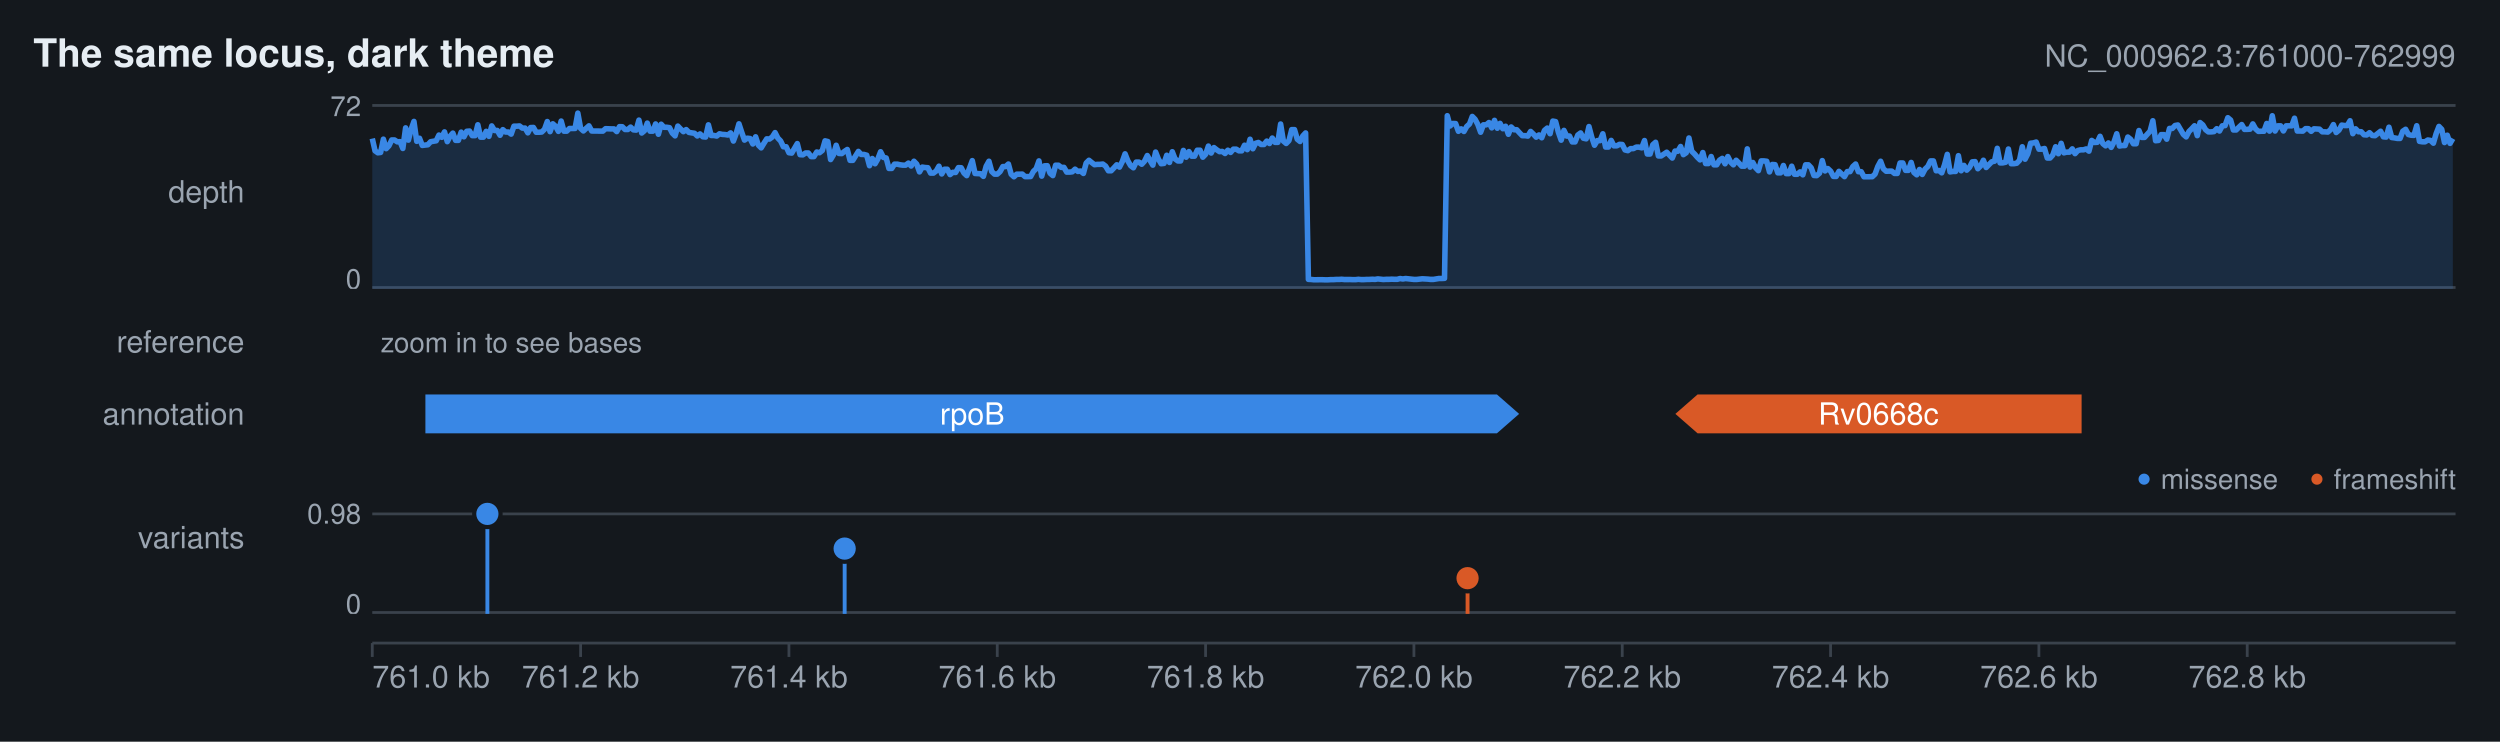
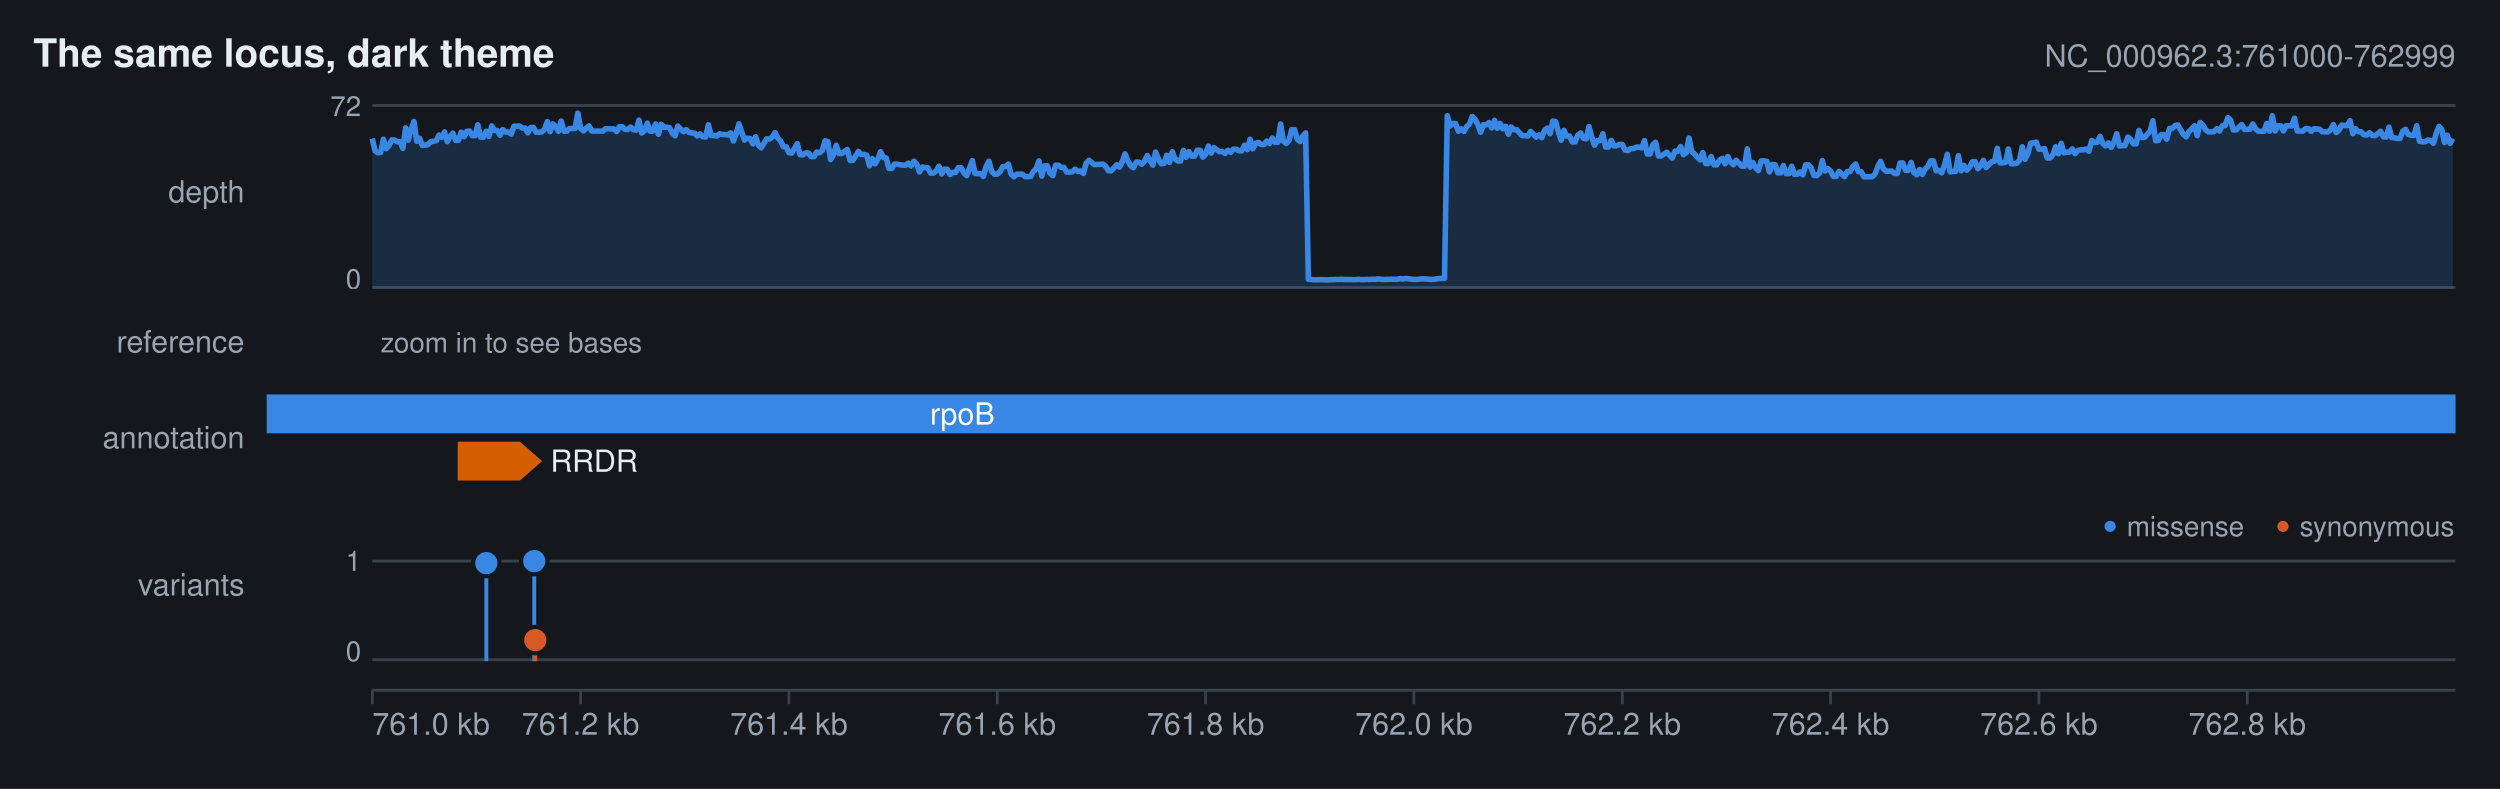
- <svg xmlns="http://www.w3.org/2000/svg" width="900" height="267" viewBox="0 0 900 267" font-family="Helvetica, Arial, sans-serif">
+ <svg xmlns="http://www.w3.org/2000/svg" width="900" height="284" viewBox="0 0 900 284" font-family="Helvetica, Arial, sans-serif">
  <defs>
    <clipPath id="karyon-clip-0">
      <rect x="96" y="34" width="788" height="70" />
    </clipPath>
    <clipPath id="karyon-clip-1">
      <rect x="96" y="114" width="788" height="18" />
    </clipPath>
    <clipPath id="karyon-clip-2">
-       <rect x="96" y="142" width="788" height="14" />
+       <rect x="96" y="142" width="788" height="31" />
    </clipPath>
    <clipPath id="karyon-clip-3">
-       <rect x="96" y="166" width="788" height="55" />
+       <rect x="96" y="183" width="788" height="55" />
    </clipPath>
    <clipPath id="karyon-clip-4">
-       <rect x="96" y="231" width="788" height="26" />
+       <rect x="96" y="248" width="788" height="26" />
    </clipPath>
  </defs>
-   <rect x="0" y="0" width="900" height="267" fill="#14181d" />
+   <rect x="0" y="0" width="900" height="284" fill="#14181d" />
  <text x="12" y="24" fill="#e6edf3" font-size="14" text-anchor="start" font-weight="bold">The same locus, dark theme</text>
  <text x="884" y="24" fill="#9aa4b0" font-size="11" text-anchor="end">NC_000962.3:761000-762999</text>
  <text x="88" y="72.85" fill="#9aa4b0" font-size="11" text-anchor="end">depth</text>
  <g clip-path="url(#karyon-clip-0)">
    <line x1="134.02" y1="103.5" x2="884" y2="103.5" stroke="#3a424c" stroke-width="1" />
    <path d="M134.02 104 L134.02 49.885 L135.02 54.281 L136.02 55.008 L137.02 54.881 L138.02 50.105 L139.02 53.521 L140.02 52.478 L141.02 50.392 L142.02 50.392 L143.02 51.059 L144.02 50.997 L145.02 53.439 L146.02 46.04 L147.02 50.441 L148.02 46.529 L149.02 43.717 L150.02 50.873 L151.02 49.777 L152.02 52.35 L153.02 52.233 L154.02 52.116 L155.02 51.025 L156.02 50.852 L157.02 50.682 L158.02 48.624 L159.02 49.431 L160.02 47.487 L161.02 50.993 L162.02 49.052 L163.02 47.924 L164.02 50.52 L165.02 50.52 L166.02 47.566 L167.02 49.251 L168.02 47.271 L169.02 47.175 L170.02 48.821 L171.02 48.821 L172.02 44.925 L173.02 49.379 L174.02 49.379 L175.02 47.29 L176.02 49.083 L177.02 45.333 L178.02 46.971 L179.02 46.971 L180.02 48.693 L181.02 46.678 L182.02 47.525 L183.02 47.525 L184.02 48.276 L185.02 45.43 L186.02 45.43 L187.02 45.339 L188.02 46.113 L189.02 46.113 L190.02 47.816 L191.02 45.932 L192.02 45.884 L193.02 47.607 L194.02 47.607 L195.02 47.525 L196.02 46.552 L197.02 43.766 L198.02 47.386 L199.02 44.576 L200.02 45.467 L201.02 47.289 L202.02 43.585 L203.02 47.215 L204.02 47.215 L205.02 46.253 L206.02 46.253 L207.02 46.242 L208.02 40.726 L209.02 46.219 L210.02 47.134 L211.02 46.217 L212.02 45.308 L213.02 47.153 L214.02 47.168 L215.02 47.168 L216.02 47.203 L217.02 47.203 L218.02 46.322 L219.02 46.366 L220.02 46.405 L221.02 46.405 L222.02 47.364 L223.02 45.593 L224.02 45.628 L225.02 46.62 L226.02 46.62 L227.02 45.764 L228.02 46.746 L229.02 46.839 L230.02 43.245 L231.02 47.883 L232.02 47.047 L233.02 44.323 L234.02 47.221 L235.02 47.221 L236.02 44.627 L237.02 48.328 L238.02 44.726 L239.02 45.817 L240.02 45.817 L241.02 45.963 L242.02 47.911 L243.02 48.906 L244.02 45.398 L245.02 46.439 L246.02 47.399 L247.02 46.654 L248.02 47.659 L249.02 47.839 L250.02 47.978 L251.02 48.943 L252.02 48.217 L253.02 49.231 L254.02 49.33 L255.02 44.945 L256.02 48.768 L257.02 48.768 L258.02 48.977 L259.02 48.166 L260.02 48.382 L261.02 48.436 L262.02 48.601 L263.02 47.851 L264.02 50.772 L265.02 48.078 L266.02 44.581 L267.02 47.623 L268.02 50.433 L269.02 49.752 L270.02 49.872 L271.02 51.826 L272.02 49.256 L273.02 52.251 L274.02 53.229 L275.02 51.579 L276.02 49.992 L277.02 50.055 L278.02 49.324 L279.02 47.741 L280.02 49.701 L281.02 50.744 L282.02 52.831 L283.02 52.831 L284.02 54.982 L285.02 55.109 L286.02 53.401 L287.02 51.694 L288.02 55.68 L289.02 55.744 L290.02 55.08 L291.02 55.08 L292.02 56.376 L293.02 56.376 L294.02 54.731 L295.02 54.982 L296.02 54.189 L297.02 50.707 L298.02 50.955 L299.02 57.437 L300.02 55.786 L301.02 52.3 L302.02 55.233 L303.02 55.294 L304.02 54.496 L305.02 53.817 L306.02 57.721 L307.02 57.721 L308.02 56.118 L309.02 54.512 L310.02 55.599 L311.02 55.599 L312.02 55.876 L313.02 59.654 L314.02 57.064 L315.02 58.952 L316.02 57.224 L317.02 54.63 L318.02 56.67 L319.02 56.87 L320.02 60.638 L321.02 60.638 L322.02 59.092 L323.02 59.092 L324.02 59.323 L325.02 59.458 L326.02 59.458 L327.02 58.715 L328.02 59.76 L329.02 58.049 L330.02 59.087 L331.02 61.878 L332.02 60.16 L333.02 60.309 L334.02 60.381 L335.02 62.321 L336.02 62.321 L337.02 61.571 L338.02 59.832 L339.02 62.614 L340.02 60.928 L341.02 60.928 L342.02 62.846 L343.02 62.034 L344.02 62.084 L345.02 60.344 L346.02 60.389 L347.02 62.287 L348.02 63.224 L349.02 60.549 L350.02 57.832 L351.02 62.452 L352.02 62.498 L353.02 62.541 L354.02 63.484 L355.02 59.839 L356.02 58.056 L357.02 61.75 L358.02 62.687 L359.02 62.687 L360.02 61.786 L361.02 59.969 L362.02 59.969 L363.02 59.056 L364.02 62.723 L365.02 63.639 L366.02 62.709 L367.02 62.709 L368.02 62.682 L369.02 63.578 L370.02 63.578 L371.02 63.552 L372.02 61.698 L373.02 60.747 L374.02 57.93 L375.02 63.404 L376.02 59.704 L377.02 59.653 L378.02 62.369 L379.02 63.208 L380.02 59.477 L381.02 59.477 L382.02 60.255 L383.02 60.255 L384.02 61.962 L385.02 61.962 L386.02 61.851 L387.02 60.906 L388.02 61.704 L389.02 61.578 L390.02 62.43 L391.02 58.694 L392.02 57.708 L393.02 58.519 L394.02 59.289 L395.02 59.174 L396.02 59.174 L397.02 59.056 L398.02 59.811 L399.02 61.476 L400.02 61.476 L401.02 60.429 L402.02 59.333 L403.02 60.159 L404.02 58.185 L405.02 55.386 L406.02 57.897 L407.02 59.633 L408.02 60.4 L409.02 58.362 L410.02 58.362 L411.02 59.123 L412.02 58.047 L413.02 55.997 L414.02 57.777 L415.02 59.447 L416.02 54.75 L417.02 57.277 L418.02 58.94 L419.02 58.825 L420.02 55.899 L421.02 58.475 L422.02 54.629 L423.02 57.201 L424.02 57.938 L425.02 57.938 L426.02 54.148 L427.02 56.594 L428.02 54.575 L429.02 56.224 L430.02 56.224 L431.02 54.078 L432.02 54.078 L433.02 56.579 L434.02 55.536 L435.02 52.595 L436.02 55.094 L437.02 53.133 L438.02 53.923 L439.02 54.587 L440.02 54.523 L441.02 55.25 L442.02 54.079 L443.02 54.869 L444.02 53.699 L445.02 53.699 L446.02 54.301 L447.02 54.301 L448.02 52.278 L449.02 53.862 L450.02 50.131 L451.02 53.551 L452.02 51.593 L453.02 51.286 L454.02 52.021 L455.02 52.021 L456.02 50.802 L457.02 51.66 L458.02 49.706 L459.02 51.246 L460.02 51.246 L461.02 44.651 L462.02 50.785 L463.02 51.645 L464.02 50.615 L465.02 46.669 L466.02 46.669 L467.02 50.12 L468.02 50.93 L469.02 48.936 L470.02 47.862 L471.02 100.567 L472.02 100.61 L473.02 100.717 L474.02 100.709 L475.02 100.697 L476.02 100.697 L477.02 100.738 L478.02 100.738 L479.02 100.67 L480.02 100.67 L481.02 100.602 L482.02 100.599 L483.02 100.535 L484.02 100.635 L485.02 100.635 L486.02 100.626 L487.02 100.672 L488.02 100.672 L489.02 100.552 L490.02 100.656 L491.02 100.656 L492.02 100.597 L493.02 100.588 L494.02 100.532 L495.02 100.58 L496.02 100.41 L497.02 100.516 L498.02 100.624 L499.02 100.562 L500.02 100.562 L501.02 100.504 L502.02 100.553 L503.02 100.553 L504.02 100.275 L505.02 100.437 L506.02 100.27 L507.02 100.377 L508.02 100.486 L509.02 100.593 L510.02 100.593 L511.02 100.482 L512.02 100.37 L513.02 100.424 L514.02 100.479 L515.02 100.588 L516.02 100.588 L517.02 100.423 L518.02 100.258 L519.02 100.258 L520.02 100.204 L521.02 41.66 L522.02 45.354 L523.02 44.453 L524.02 44.49 L525.02 47.263 L526.02 46.394 L527.02 47.324 L528.02 45.533 L529.02 44.631 L530.02 41.928 L531.02 42.935 L532.02 44.809 L533.02 47.602 L534.02 44.938 L535.02 44.938 L536.02 44.116 L537.02 46.027 L538.02 43.328 L539.02 46.163 L540.02 44.415 L541.02 46.34 L542.02 45.454 L543.02 48.334 L544.02 45.718 L545.02 46.705 L546.02 46.705 L547.02 47.804 L548.02 48.836 L549.02 48.836 L550.02 48.993 L551.02 47.322 L552.02 48.282 L553.02 49.37 L554.02 48.584 L555.02 49.591 L556.02 46.931 L557.02 46.106 L558.02 48.129 L559.02 43.591 L560.02 43.787 L561.02 47.605 L562.02 50.458 L563.02 46.943 L564.02 48.987 L565.02 48.987 L566.02 51.089 L567.02 51.089 L568.02 48.612 L569.02 47.862 L570.02 49.752 L571.02 49.98 L572.02 45.566 L573.02 49.351 L574.02 52.278 L575.02 50.621 L576.02 50.621 L577.02 48.169 L578.02 52.936 L579.02 52.936 L580.02 50.55 L581.02 52.508 L582.02 52.508 L583.02 51.963 L584.02 52.025 L585.02 53.985 L586.02 54.235 L587.02 53.507 L588.02 53.507 L589.02 52.969 L590.02 52.969 L591.02 53.223 L592.02 50.598 L593.02 55.438 L594.02 55.438 L595.02 52.087 L596.02 51.233 L597.02 56.136 L598.02 56.136 L599.02 55.471 L600.02 54.805 L601.02 55.848 L602.02 56.89 L603.02 54.388 L604.02 54.45 L605.02 52.739 L606.02 55.675 L607.02 55.002 L608.02 49.681 L609.02 54.447 L610.02 55.425 L611.02 56.579 L612.02 57.556 L613.02 54.921 L614.02 58.88 L615.02 58.88 L616.02 56.357 L617.02 59.334 L618.02 59.334 L619.02 57.666 L620.02 57.021 L621.02 58.962 L622.02 56.369 L623.02 58.36 L624.02 59.328 L625.02 57.697 L626.02 58.714 L627.02 59.827 L628.02 59.827 L629.02 53.597 L630.02 60.157 L631.02 58.504 L632.02 60.383 L633.02 61.432 L634.02 57.933 L635.02 57.933 L636.02 58.057 L637.02 61.885 L638.02 59.211 L639.02 59.287 L640.02 62.222 L641.02 62.222 L642.02 59.576 L643.02 62.494 L644.02 62.494 L645.02 59.837 L646.02 62.739 L647.02 62.739 L648.02 61.879 L649.02 62.931 L650.02 59.337 L651.02 59.337 L652.02 60.393 L653.02 63.166 L654.02 63.228 L655.02 62.35 L656.02 57.818 L657.02 61.538 L658.02 60.681 L659.02 61.626 L660.02 63.498 L661.02 63.521 L662.02 61.697 L663.02 62.652 L664.02 63.585 L665.02 61.771 L666.02 61.782 L667.02 59.961 L668.02 59.055 L669.02 61.809 L670.02 61.809 L671.02 63.638 L672.02 63.638 L673.02 63.621 L674.02 63.611 L675.02 62.674 L676.02 59.915 L677.02 58.056 L678.02 60.756 L679.02 61.65 L680.02 61.61 L681.02 61.61 L682.02 62.436 L683.02 62.436 L684.02 58.678 L685.02 58.678 L686.02 61.328 L687.02 61.328 L688.02 58.488 L689.02 62.085 L690.02 62.927 L691.02 61.013 L692.02 62.792 L693.02 60.871 L694.02 59.924 L695.02 57.935 L696.02 57.935 L697.02 61.473 L698.02 61.37 L699.02 62.217 L700.02 59.356 L701.02 55.575 L702.02 61.88 L703.02 61.72 L704.02 61.72 L705.02 56.05 L706.02 61.468 L707.02 59.547 L708.02 61.249 L709.02 60.242 L710.02 58.27 L711.02 58.176 L712.02 60.737 L713.02 59.722 L714.02 57.69 L715.02 60.289 L716.02 59.269 L717.02 58.248 L718.02 58.037 L719.02 53.398 L720.02 58.63 L721.02 58.63 L722.02 58.408 L723.02 53.654 L724.02 58.929 L725.02 58.929 L726.02 58.756 L727.02 57.723 L728.02 52.843 L729.02 57.31 L730.02 55.356 L731.02 51.567 L732.02 51.446 L733.02 51.141 L734.02 53.708 L735.02 53.708 L736.02 53.461 L737.02 56.881 L738.02 56.881 L739.02 55.776 L740.02 52.836 L741.02 55.335 L742.02 51.603 L743.02 55.019 L744.02 54.765 L745.02 54.765 L746.02 53.594 L747.02 55.302 L748.02 54.194 L749.02 53.94 L750.02 53.94 L751.02 53.624 L752.02 54.415 L753.02 50.557 L754.02 51.286 L755.02 51.223 L756.02 49.077 L757.02 51.705 L758.02 52.499 L759.02 51.458 L760.02 53.048 L761.02 51.153 L762.02 48.16 L763.02 52.566 L764.02 52.388 L765.02 52.388 L766.02 49.342 L767.02 50.144 L768.02 51.748 L769.02 51.748 L770.02 46.992 L771.02 49.465 L772.02 49.465 L773.02 48.329 L774.02 47.251 L775.02 43.476 L776.02 50.656 L777.02 50.553 L778.02 48.464 L779.02 48.464 L780.02 50.101 L781.02 46.24 L782.02 46.24 L783.02 45.182 L784.02 44.999 L785.02 46.699 L786.02 48.403 L787.02 49.277 L788.02 47.358 L789.02 46.358 L790.02 45.279 L791.02 48.83 L792.02 44.13 L793.02 44.973 L794.02 46.7 L795.02 47.479 L796.02 47.479 L797.02 47.379 L798.02 46.335 L799.02 47.162 L800.02 45.299 L801.02 45.213 L802.02 42.38 L803.02 43.22 L804.02 46.792 L805.02 46.792 L806.02 45.786 L807.02 44.847 L808.02 46.582 L809.02 46.564 L810.02 46.495 L811.02 44.613 L812.02 46.405 L813.02 47.296 L814.02 47.25 L815.02 47.25 L816.02 44.451 L817.02 47.195 L818.02 41.677 L819.02 47.163 L820.02 45.314 L821.02 45.303 L822.02 47.136 L823.02 45.301 L824.02 45.301 L825.02 45.309 L826.02 42.564 L827.02 47.17 L828.02 47.17 L829.02 47.198 L830.02 46.306 L831.02 46.326 L832.02 47.276 L833.02 46.383 L834.02 46.438 L835.02 46.5 L836.02 47.451 L837.02 47.469 L838.02 47.544 L839.02 46.668 L840.02 44.854 L841.02 47.694 L842.02 46.848 L843.02 45.038 L844.02 45.195 L845.02 45.195 L846.02 43.474 L847.02 48.119 L848.02 46.377 L849.02 47.423 L850.02 47.423 L851.02 48.511 L852.02 48.582 L853.02 47.774 L854.02 48.766 L855.02 48.843 L856.02 48.044 L857.02 47.248 L858.02 49.249 L859.02 49.334 L860.02 45.797 L861.02 49.51 L862.02 49.645 L863.02 49.83 L864.02 49.83 L865.02 47.221 L866.02 46.547 L867.02 48.431 L868.02 48.684 L869.02 48.735 L870.02 45.275 L871.02 50.884 L872.02 51.045 L873.02 51.045 L874.02 50.401 L875.02 50.568 L876.02 51.541 L877.02 48.099 L878.02 45.519 L879.02 46.552 L880.02 51.313 L881.02 48.68 L882.02 51.609 L883.02 49.894 L883.02 104Z" fill="#3987e5" fill-opacity="0.18" />
    <polyline points="134.02,49.885 135.02,54.281 136.02,55.008 137.02,54.881 138.02,50.105 139.02,53.521 140.02,52.478 141.02,50.392 142.02,50.392 143.02,51.059 144.02,50.997 145.02,53.439 146.02,46.04 147.02,50.441 148.02,46.529 149.02,43.717 150.02,50.873 151.02,49.777 152.02,52.35 153.02,52.233 154.02,52.116 155.02,51.025 156.02,50.852 157.02,50.682 158.02,48.624 159.02,49.431 160.02,47.487 161.02,50.993 162.02,49.052 163.02,47.924 164.02,50.52 165.02,50.52 166.02,47.566 167.02,49.251 168.02,47.271 169.02,47.175 170.02,48.821 171.02,48.821 172.02,44.925 173.02,49.379 174.02,49.379 175.02,47.29 176.02,49.083 177.02,45.333 178.02,46.971 179.02,46.971 180.02,48.693 181.02,46.678 182.02,47.525 183.02,47.525 184.02,48.276 185.02,45.43 186.02,45.43 187.02,45.339 188.02,46.113 189.02,46.113 190.02,47.816 191.02,45.932 192.02,45.884 193.02,47.607 194.02,47.607 195.02,47.525 196.02,46.552 197.02,43.766 198.02,47.386 199.02,44.576 200.02,45.467 201.02,47.289 202.02,43.585 203.02,47.215 204.02,47.215 205.02,46.253 206.02,46.253 207.02,46.242 208.02,40.726 209.02,46.219 210.02,47.134 211.02,46.217 212.02,45.308 213.02,47.153 214.02,47.168 215.02,47.168 216.02,47.203 217.02,47.203 218.02,46.322 219.02,46.366 220.02,46.405 221.02,46.405 222.02,47.364 223.02,45.593 224.02,45.628 225.02,46.62 226.02,46.62 227.02,45.764 228.02,46.746 229.02,46.839 230.02,43.245 231.02,47.883 232.02,47.047 233.02,44.323 234.02,47.221 235.02,47.221 236.02,44.627 237.02,48.328 238.02,44.726 239.02,45.817 240.02,45.817 241.02,45.963 242.02,47.911 243.02,48.906 244.02,45.398 245.02,46.439 246.02,47.399 247.02,46.654 248.02,47.659 249.02,47.839 250.02,47.978 251.02,48.943 252.02,48.217 253.02,49.231 254.02,49.33 255.02,44.945 256.02,48.768 257.02,48.768 258.02,48.977 259.02,48.166 260.02,48.382 261.02,48.436 262.02,48.601 263.02,47.851 264.02,50.772 265.02,48.078 266.02,44.581 267.02,47.623 268.02,50.433 269.02,49.752 270.02,49.872 271.02,51.826 272.02,49.256 273.02,52.251 274.02,53.229 275.02,51.579 276.02,49.992 277.02,50.055 278.02,49.324 279.02,47.741 280.02,49.701 281.02,50.744 282.02,52.831 283.02,52.831 284.02,54.982 285.02,55.109 286.02,53.401 287.02,51.694 288.02,55.68 289.02,55.744 290.02,55.08 291.02,55.08 292.02,56.376 293.02,56.376 294.02,54.731 295.02,54.982 296.02,54.189 297.02,50.707 298.02,50.955 299.02,57.437 300.02,55.786 301.02,52.3 302.02,55.233 303.02,55.294 304.02,54.496 305.02,53.817 306.02,57.721 307.02,57.721 308.02,56.118 309.02,54.512 310.02,55.599 311.02,55.599 312.02,55.876 313.02,59.654 314.02,57.064 315.02,58.952 316.02,57.224 317.02,54.63 318.02,56.67 319.02,56.87 320.02,60.638 321.02,60.638 322.02,59.092 323.02,59.092 324.02,59.323 325.02,59.458 326.02,59.458 327.02,58.715 328.02,59.76 329.02,58.049 330.02,59.087 331.02,61.878 332.02,60.16 333.02,60.309 334.02,60.381 335.02,62.321 336.02,62.321 337.02,61.571 338.02,59.832 339.02,62.614 340.02,60.928 341.02,60.928 342.02,62.846 343.02,62.034 344.02,62.084 345.02,60.344 346.02,60.389 347.02,62.287 348.02,63.224 349.02,60.549 350.02,57.832 351.02,62.452 352.02,62.498 353.02,62.541 354.02,63.484 355.02,59.839 356.02,58.056 357.02,61.75 358.02,62.687 359.02,62.687 360.02,61.786 361.02,59.969 362.02,59.969 363.02,59.056 364.02,62.723 365.02,63.639 366.02,62.709 367.02,62.709 368.02,62.682 369.02,63.578 370.02,63.578 371.02,63.552 372.02,61.698 373.02,60.747 374.02,57.93 375.02,63.404 376.02,59.704 377.02,59.653 378.02,62.369 379.02,63.208 380.02,59.477 381.02,59.477 382.02,60.255 383.02,60.255 384.02,61.962 385.02,61.962 386.02,61.851 387.02,60.906 388.02,61.704 389.02,61.578 390.02,62.43 391.02,58.694 392.02,57.708 393.02,58.519 394.02,59.289 395.02,59.174 396.02,59.174 397.02,59.056 398.02,59.811 399.02,61.476 400.02,61.476 401.02,60.429 402.02,59.333 403.02,60.159 404.02,58.185 405.02,55.386 406.02,57.897 407.02,59.633 408.02,60.4 409.02,58.362 410.02,58.362 411.02,59.123 412.02,58.047 413.02,55.997 414.02,57.777 415.02,59.447 416.02,54.75 417.02,57.277 418.02,58.94 419.02,58.825 420.02,55.899 421.02,58.475 422.02,54.629 423.02,57.201 424.02,57.938 425.02,57.938 426.02,54.148 427.02,56.594 428.02,54.575 429.02,56.224 430.02,56.224 431.02,54.078 432.02,54.078 433.02,56.579 434.02,55.536 435.02,52.595 436.02,55.094 437.02,53.133 438.02,53.923 439.02,54.587 440.02,54.523 441.02,55.25 442.02,54.079 443.02,54.869 444.02,53.699 445.02,53.699 446.02,54.301 447.02,54.301 448.02,52.278 449.02,53.862 450.02,50.131 451.02,53.551 452.02,51.593 453.02,51.286 454.02,52.021 455.02,52.021 456.02,50.802 457.02,51.66 458.02,49.706 459.02,51.246 460.02,51.246 461.02,44.651 462.02,50.785 463.02,51.645 464.02,50.615 465.02,46.669 466.02,46.669 467.02,50.12 468.02,50.93 469.02,48.936 470.02,47.862 471.02,100.567 472.02,100.61 473.02,100.717 474.02,100.709 475.02,100.697 476.02,100.697 477.02,100.738 478.02,100.738 479.02,100.67 480.02,100.67 481.02,100.602 482.02,100.599 483.02,100.535 484.02,100.635 485.02,100.635 486.02,100.626 487.02,100.672 488.02,100.672 489.02,100.552 490.02,100.656 491.02,100.656 492.02,100.597 493.02,100.588 494.02,100.532 495.02,100.58 496.02,100.41 497.02,100.516 498.02,100.624 499.02,100.562 500.02,100.562 501.02,100.504 502.02,100.553 503.02,100.553 504.02,100.275 505.02,100.437 506.02,100.27 507.02,100.377 508.02,100.486 509.02,100.593 510.02,100.593 511.02,100.482 512.02,100.37 513.02,100.424 514.02,100.479 515.02,100.588 516.02,100.588 517.02,100.423 518.02,100.258 519.02,100.258 520.02,100.204 521.02,41.66 522.02,45.354 523.02,44.453 524.02,44.49 525.02,47.263 526.02,46.394 527.02,47.324 528.02,45.533 529.02,44.631 530.02,41.928 531.02,42.935 532.02,44.809 533.02,47.602 534.02,44.938 535.02,44.938 536.02,44.116 537.02,46.027 538.02,43.328 539.02,46.163 540.02,44.415 541.02,46.34 542.02,45.454 543.02,48.334 544.02,45.718 545.02,46.705 546.02,46.705 547.02,47.804 548.02,48.836 549.02,48.836 550.02,48.993 551.02,47.322 552.02,48.282 553.02,49.37 554.02,48.584 555.02,49.591 556.02,46.931 557.02,46.106 558.02,48.129 559.02,43.591 560.02,43.787 561.02,47.605 562.02,50.458 563.02,46.943 564.02,48.987 565.02,48.987 566.02,51.089 567.02,51.089 568.02,48.612 569.02,47.862 570.02,49.752 571.02,49.98 572.02,45.566 573.02,49.351 574.02,52.278 575.02,50.621 576.02,50.621 577.02,48.169 578.02,52.936 579.02,52.936 580.02,50.55 581.02,52.508 582.02,52.508 583.02,51.963 584.02,52.025 585.02,53.985 586.02,54.235 587.02,53.507 588.02,53.507 589.02,52.969 590.02,52.969 591.02,53.223 592.02,50.598 593.02,55.438 594.02,55.438 595.02,52.087 596.02,51.233 597.02,56.136 598.02,56.136 599.02,55.471 600.02,54.805 601.02,55.848 602.02,56.89 603.02,54.388 604.02,54.45 605.02,52.739 606.02,55.675 607.02,55.002 608.02,49.681 609.02,54.447 610.02,55.425 611.02,56.579 612.02,57.556 613.02,54.921 614.02,58.88 615.02,58.88 616.02,56.357 617.02,59.334 618.02,59.334 619.02,57.666 620.02,57.021 621.02,58.962 622.02,56.369 623.02,58.36 624.02,59.328 625.02,57.697 626.02,58.714 627.02,59.827 628.02,59.827 629.02,53.597 630.02,60.157 631.02,58.504 632.02,60.383 633.02,61.432 634.02,57.933 635.02,57.933 636.02,58.057 637.02,61.885 638.02,59.211 639.02,59.287 640.02,62.222 641.02,62.222 642.02,59.576 643.02,62.494 644.02,62.494 645.02,59.837 646.02,62.739 647.02,62.739 648.02,61.879 649.02,62.931 650.02,59.337 651.02,59.337 652.02,60.393 653.02,63.166 654.02,63.228 655.02,62.35 656.02,57.818 657.02,61.538 658.02,60.681 659.02,61.626 660.02,63.498 661.02,63.521 662.02,61.697 663.02,62.652 664.02,63.585 665.02,61.771 666.02,61.782 667.02,59.961 668.02,59.055 669.02,61.809 670.02,61.809 671.02,63.638 672.02,63.638 673.02,63.621 674.02,63.611 675.02,62.674 676.02,59.915 677.02,58.056 678.02,60.756 679.02,61.65 680.02,61.61 681.02,61.61 682.02,62.436 683.02,62.436 684.02,58.678 685.02,58.678 686.02,61.328 687.02,61.328 688.02,58.488 689.02,62.085 690.02,62.927 691.02,61.013 692.02,62.792 693.02,60.871 694.02,59.924 695.02,57.935 696.02,57.935 697.02,61.473 698.02,61.37 699.02,62.217 700.02,59.356 701.02,55.575 702.02,61.88 703.02,61.72 704.02,61.72 705.02,56.05 706.02,61.468 707.02,59.547 708.02,61.249 709.02,60.242 710.02,58.27 711.02,58.176 712.02,60.737 713.02,59.722 714.02,57.69 715.02,60.289 716.02,59.269 717.02,58.248 718.02,58.037 719.02,53.398 720.02,58.63 721.02,58.63 722.02,58.408 723.02,53.654 724.02,58.929 725.02,58.929 726.02,58.756 727.02,57.723 728.02,52.843 729.02,57.31 730.02,55.356 731.02,51.567 732.02,51.446 733.02,51.141 734.02,53.708 735.02,53.708 736.02,53.461 737.02,56.881 738.02,56.881 739.02,55.776 740.02,52.836 741.02,55.335 742.02,51.603 743.02,55.019 744.02,54.765 745.02,54.765 746.02,53.594 747.02,55.302 748.02,54.194 749.02,53.94 750.02,53.94 751.02,53.624 752.02,54.415 753.02,50.557 754.02,51.286 755.02,51.223 756.02,49.077 757.02,51.705 758.02,52.499 759.02,51.458 760.02,53.048 761.02,51.153 762.02,48.16 763.02,52.566 764.02,52.388 765.02,52.388 766.02,49.342 767.02,50.144 768.02,51.748 769.02,51.748 770.02,46.992 771.02,49.465 772.02,49.465 773.02,48.329 774.02,47.251 775.02,43.476 776.02,50.656 777.02,50.553 778.02,48.464 779.02,48.464 780.02,50.101 781.02,46.24 782.02,46.24 783.02,45.182 784.02,44.999 785.02,46.699 786.02,48.403 787.02,49.277 788.02,47.358 789.02,46.358 790.02,45.279 791.02,48.83 792.02,44.13 793.02,44.973 794.02,46.7 795.02,47.479 796.02,47.479 797.02,47.379 798.02,46.335 799.02,47.162 800.02,45.299 801.02,45.213 802.02,42.38 803.02,43.22 804.02,46.792 805.02,46.792 806.02,45.786 807.02,44.847 808.02,46.582 809.02,46.564 810.02,46.495 811.02,44.613 812.02,46.405 813.02,47.296 814.02,47.25 815.02,47.25 816.02,44.451 817.02,47.195 818.02,41.677 819.02,47.163 820.02,45.314 821.02,45.303 822.02,47.136 823.02,45.301 824.02,45.301 825.02,45.309 826.02,42.564 827.02,47.17 828.02,47.17 829.02,47.198 830.02,46.306 831.02,46.326 832.02,47.276 833.02,46.383 834.02,46.438 835.02,46.5 836.02,47.451 837.02,47.469 838.02,47.544 839.02,46.668 840.02,44.854 841.02,47.694 842.02,46.848 843.02,45.038 844.02,45.195 845.02,45.195 846.02,43.474 847.02,48.119 848.02,46.377 849.02,47.423 850.02,47.423 851.02,48.511 852.02,48.582 853.02,47.774 854.02,48.766 855.02,48.843 856.02,48.044 857.02,47.248 858.02,49.249 859.02,49.334 860.02,45.797 861.02,49.51 862.02,49.645 863.02,49.83 864.02,49.83 865.02,47.221 866.02,46.547 867.02,48.431 868.02,48.684 869.02,48.735 870.02,45.275 871.02,50.884 872.02,51.045 873.02,51.045 874.02,50.401 875.02,50.568 876.02,51.541 877.02,48.099 878.02,45.519 879.02,46.552 880.02,51.313 881.02,48.68 882.02,51.609 883.02,49.894" fill="none" stroke="#3987e5" stroke-width="2" stroke-linejoin="round" />
    <line x1="134.02" y1="37.962" x2="884" y2="37.962" stroke="#3a424c" stroke-width="1" />
    <text x="130.02" y="41.8" fill="#9aa4b0" font-size="10" text-anchor="end">72</text>
    <text x="130.02" y="104" fill="#9aa4b0" font-size="10" text-anchor="end">0</text>
  </g>
  <text x="88" y="126.85" fill="#9aa4b0" font-size="11" text-anchor="end">reference</text>
  <g clip-path="url(#karyon-clip-1)">
    <text x="137.02" y="126.85" fill="#9aa4b0" font-size="10" text-anchor="start">zoom in to see bases</text>
  </g>
-   <text x="88" y="152.85" fill="#9aa4b0" font-size="11" text-anchor="end">annotation</text>
+   <text x="88" y="161.35" fill="#9aa4b0" font-size="11" text-anchor="end">annotation</text>
  <g clip-path="url(#karyon-clip-2)">
-     <polygon points="153.144,142 538.884,142 546.884,149 538.884,156 153.144,156" fill="#3987e5" />
-     <text x="350.014" y="152.85" fill="#ffffff" font-size="11" text-anchor="middle">rpoB</text>
-     <polygon points="749.379,142 611.132,142 603.132,149 611.132,156 749.379,156" fill="#d95926" />
-     <text x="676.256" y="152.85" fill="#ffffff" font-size="11" text-anchor="middle">Rv0668c</text>
+     <polygon points="-313.343,142 998.247,142 1006.247,149 998.247,156 -313.343,156" fill="#3987e5" />
+     <text x="346.452" y="152.85" fill="#ffffff" font-size="11" text-anchor="middle">rpoB</text>
+     <polygon points="164.769,159 187.143,159 195.143,166 187.143,173 164.769,173" fill="#d55e00" />
+     <text x="198.143" y="169.85" fill="#e6edf3" font-size="11" text-anchor="start">RRDR</text>
  </g>
-   <text x="88" y="197.35" fill="#9aa4b0" font-size="11" text-anchor="end">variants</text>
+   <text x="88" y="214.35" fill="#9aa4b0" font-size="11" text-anchor="end">variants</text>
  <g clip-path="url(#karyon-clip-3)">
-     <line x1="134.02" y1="220.5" x2="884" y2="220.5" stroke="#3a424c" stroke-width="1" />
-     <line x1="134.02" y1="185" x2="884" y2="185" stroke="#3a424c" stroke-width="1" />
-     <text x="130.02" y="188.5" fill="#9aa4b0" font-size="10" text-anchor="end">0.98</text>
-     <text x="130.02" y="221" fill="#9aa4b0" font-size="10" text-anchor="end">0</text>
-     <line x1="175.456" y1="221" x2="175.456" y2="185" stroke="#3987e5" stroke-width="1.4" />
-     <circle cx="175.456" cy="185" r="5.5" fill="#14181d" />
-     <circle cx="175.456" cy="185" r="4" fill="#3987e5" />
-     <line x1="304.078" y1="221" x2="304.078" y2="197.49" stroke="#3987e5" stroke-width="1.4" />
-     <circle cx="304.078" cy="197.49" r="5.5" fill="#14181d" />
-     <circle cx="304.078" cy="197.49" r="4" fill="#3987e5" />
-     <line x1="528.322" y1="221" x2="528.322" y2="208.143" stroke="#d95926" stroke-width="1.4" />
-     <circle cx="528.322" cy="208.143" r="5.5" fill="#14181d" />
-     <circle cx="528.322" cy="208.143" r="4" fill="#d95926" />
-     <circle cx="771.87" cy="172.5" r="2" fill="#3987e5" />
-     <text x="777.87" y="176" fill="#9aa4b0" font-size="10" text-anchor="start">missense</text>
-     <circle cx="834.1" cy="172.5" r="2" fill="#d95926" />
-     <text x="840.1" y="176" fill="#9aa4b0" font-size="10" text-anchor="start">frameshift</text>
+     <line x1="134.02" y1="237.5" x2="884" y2="237.5" stroke="#3a424c" stroke-width="1" />
+     <line x1="134.02" y1="202" x2="884" y2="202" stroke="#3a424c" stroke-width="1" />
+     <text x="130.02" y="205.5" fill="#9aa4b0" font-size="10" text-anchor="end">1</text>
+     <text x="130.02" y="238" fill="#9aa4b0" font-size="10" text-anchor="end">0</text>
+     <line x1="175.081" y1="238" x2="175.081" y2="202.72" stroke="#3987e5" stroke-width="1.4" />
+     <circle cx="175.081" cy="202.72" r="5.5" fill="#14181d" />
+     <circle cx="175.081" cy="202.72" r="4" fill="#3987e5" />
+     <line x1="192.331" y1="238" x2="192.331" y2="202" stroke="#3987e5" stroke-width="1.4" />
+     <circle cx="192.331" cy="202" r="5.5" fill="#14181d" />
+     <circle cx="192.331" cy="202" r="4" fill="#3987e5" />
+     <line x1="192.706" y1="238" x2="192.706" y2="230.44" stroke="#d95926" stroke-width="1.4" />
+     <circle cx="192.706" cy="230.44" r="5.5" fill="#14181d" />
+     <circle cx="192.706" cy="230.44" r="4" fill="#d95926" />
+     <circle cx="759.64" cy="189.5" r="2" fill="#3987e5" />
+     <text x="765.64" y="193" fill="#9aa4b0" font-size="10" text-anchor="start">missense</text>
+     <circle cx="821.87" cy="189.5" r="2" fill="#d95926" />
+     <text x="827.87" y="193" fill="#9aa4b0" font-size="10" text-anchor="start">synonymous</text>
  </g>
  <g clip-path="url(#karyon-clip-4)">
-     <line x1="134.02" y1="231.5" x2="884" y2="231.5" stroke="#3a424c" stroke-width="1" />
-     <line x1="134.02" y1="231.5" x2="134.02" y2="236.5" stroke="#3a424c" stroke-width="1" />
-     <text x="134.02" y="247.5" fill="#9aa4b0" font-size="11" text-anchor="start">761.0 kb</text>
-     <line x1="209.018" y1="231.5" x2="209.018" y2="236.5" stroke="#3a424c" stroke-width="1" />
-     <text x="209.018" y="247.5" fill="#9aa4b0" font-size="11" text-anchor="middle">761.2 kb</text>
-     <line x1="284.016" y1="231.5" x2="284.016" y2="236.5" stroke="#3a424c" stroke-width="1" />
-     <text x="284.016" y="247.5" fill="#9aa4b0" font-size="11" text-anchor="middle">761.4 kb</text>
-     <line x1="359.014" y1="231.5" x2="359.014" y2="236.5" stroke="#3a424c" stroke-width="1" />
-     <text x="359.014" y="247.5" fill="#9aa4b0" font-size="11" text-anchor="middle">761.6 kb</text>
-     <line x1="434.012" y1="231.5" x2="434.012" y2="236.5" stroke="#3a424c" stroke-width="1" />
-     <text x="434.012" y="247.5" fill="#9aa4b0" font-size="11" text-anchor="middle">761.8 kb</text>
-     <line x1="509.01" y1="231.5" x2="509.01" y2="236.5" stroke="#3a424c" stroke-width="1" />
-     <text x="509.01" y="247.5" fill="#9aa4b0" font-size="11" text-anchor="middle">762.0 kb</text>
-     <line x1="584.008" y1="231.5" x2="584.008" y2="236.5" stroke="#3a424c" stroke-width="1" />
-     <text x="584.008" y="247.5" fill="#9aa4b0" font-size="11" text-anchor="middle">762.2 kb</text>
-     <line x1="659.006" y1="231.5" x2="659.006" y2="236.5" stroke="#3a424c" stroke-width="1" />
-     <text x="659.006" y="247.5" fill="#9aa4b0" font-size="11" text-anchor="middle">762.4 kb</text>
-     <line x1="734.004" y1="231.5" x2="734.004" y2="236.5" stroke="#3a424c" stroke-width="1" />
-     <text x="734.004" y="247.5" fill="#9aa4b0" font-size="11" text-anchor="middle">762.6 kb</text>
-     <line x1="809.002" y1="231.5" x2="809.002" y2="236.5" stroke="#3a424c" stroke-width="1" />
-     <text x="809.002" y="247.5" fill="#9aa4b0" font-size="11" text-anchor="middle">762.8 kb</text>
+     <line x1="134.02" y1="248.5" x2="884" y2="248.5" stroke="#3a424c" stroke-width="1" />
+     <line x1="134.02" y1="248.5" x2="134.02" y2="253.5" stroke="#3a424c" stroke-width="1" />
+     <text x="134.02" y="264.5" fill="#9aa4b0" font-size="11" text-anchor="start">761.0 kb</text>
+     <line x1="209.018" y1="248.5" x2="209.018" y2="253.5" stroke="#3a424c" stroke-width="1" />
+     <text x="209.018" y="264.5" fill="#9aa4b0" font-size="11" text-anchor="middle">761.2 kb</text>
+     <line x1="284.016" y1="248.5" x2="284.016" y2="253.5" stroke="#3a424c" stroke-width="1" />
+     <text x="284.016" y="264.5" fill="#9aa4b0" font-size="11" text-anchor="middle">761.4 kb</text>
+     <line x1="359.014" y1="248.5" x2="359.014" y2="253.5" stroke="#3a424c" stroke-width="1" />
+     <text x="359.014" y="264.5" fill="#9aa4b0" font-size="11" text-anchor="middle">761.6 kb</text>
+     <line x1="434.012" y1="248.5" x2="434.012" y2="253.5" stroke="#3a424c" stroke-width="1" />
+     <text x="434.012" y="264.5" fill="#9aa4b0" font-size="11" text-anchor="middle">761.8 kb</text>
+     <line x1="509.01" y1="248.5" x2="509.01" y2="253.5" stroke="#3a424c" stroke-width="1" />
+     <text x="509.01" y="264.5" fill="#9aa4b0" font-size="11" text-anchor="middle">762.0 kb</text>
+     <line x1="584.008" y1="248.5" x2="584.008" y2="253.5" stroke="#3a424c" stroke-width="1" />
+     <text x="584.008" y="264.5" fill="#9aa4b0" font-size="11" text-anchor="middle">762.2 kb</text>
+     <line x1="659.006" y1="248.5" x2="659.006" y2="253.5" stroke="#3a424c" stroke-width="1" />
+     <text x="659.006" y="264.5" fill="#9aa4b0" font-size="11" text-anchor="middle">762.4 kb</text>
+     <line x1="734.004" y1="248.5" x2="734.004" y2="253.5" stroke="#3a424c" stroke-width="1" />
+     <text x="734.004" y="264.5" fill="#9aa4b0" font-size="11" text-anchor="middle">762.6 kb</text>
+     <line x1="809.002" y1="248.5" x2="809.002" y2="253.5" stroke="#3a424c" stroke-width="1" />
+     <text x="809.002" y="264.5" fill="#9aa4b0" font-size="11" text-anchor="middle">762.8 kb</text>
  </g>
</svg>
